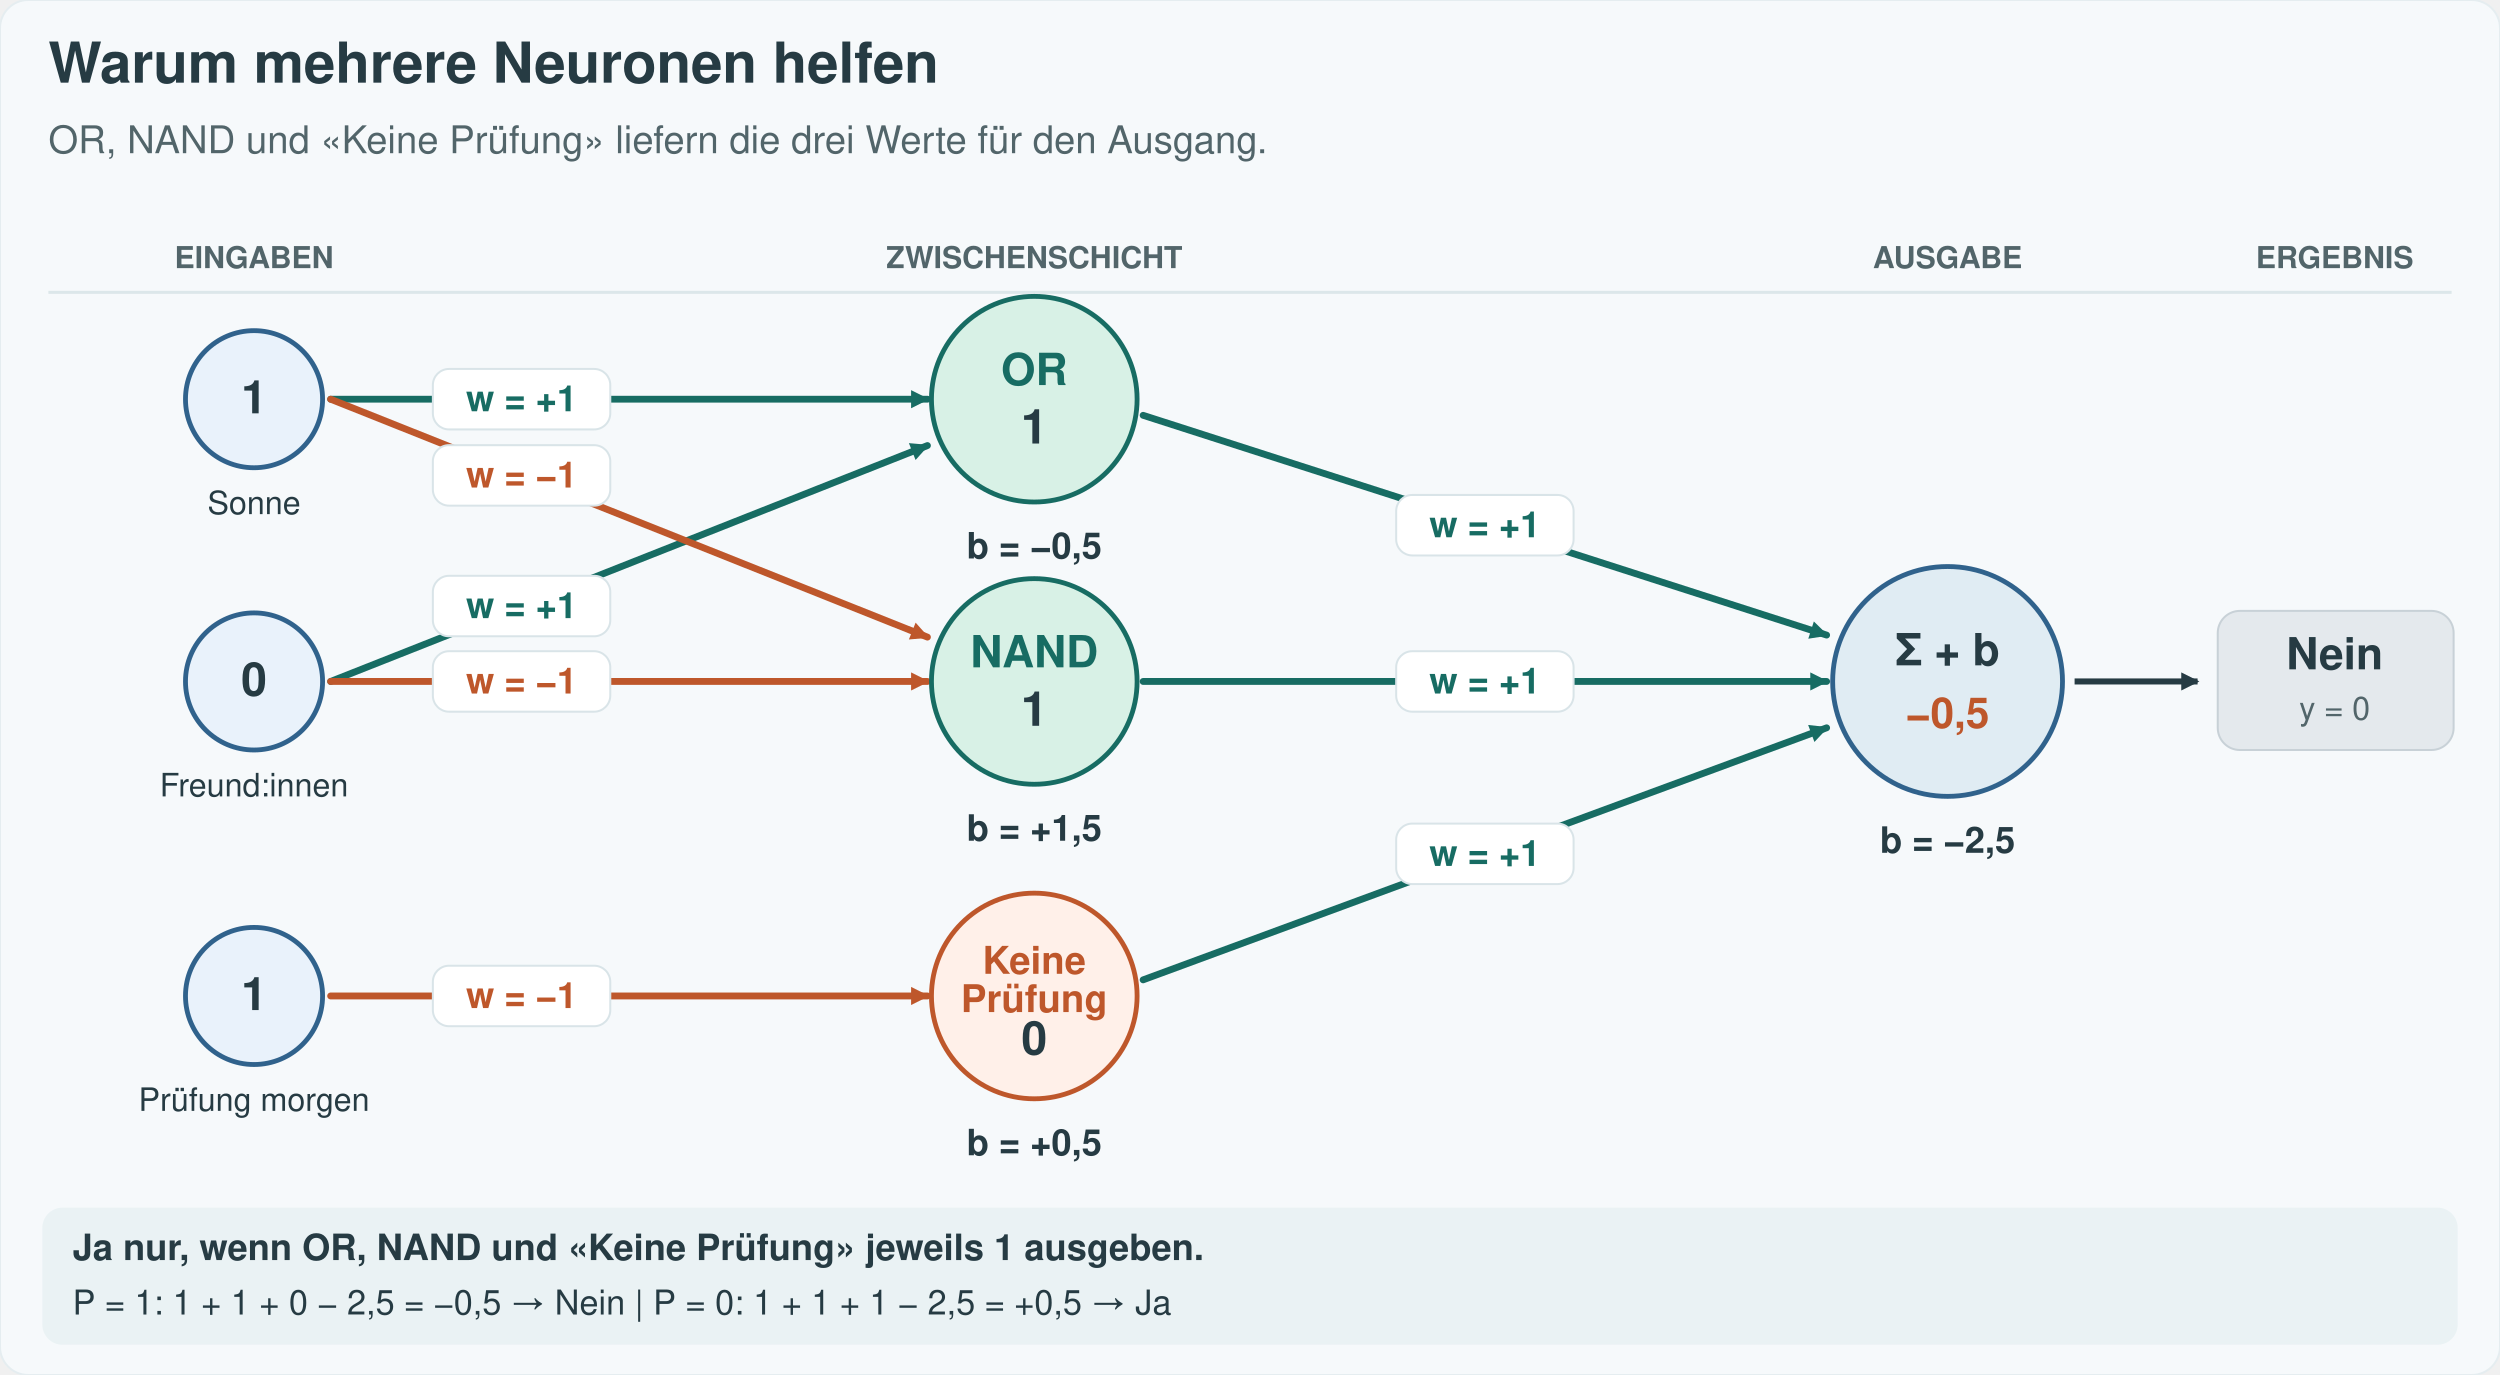
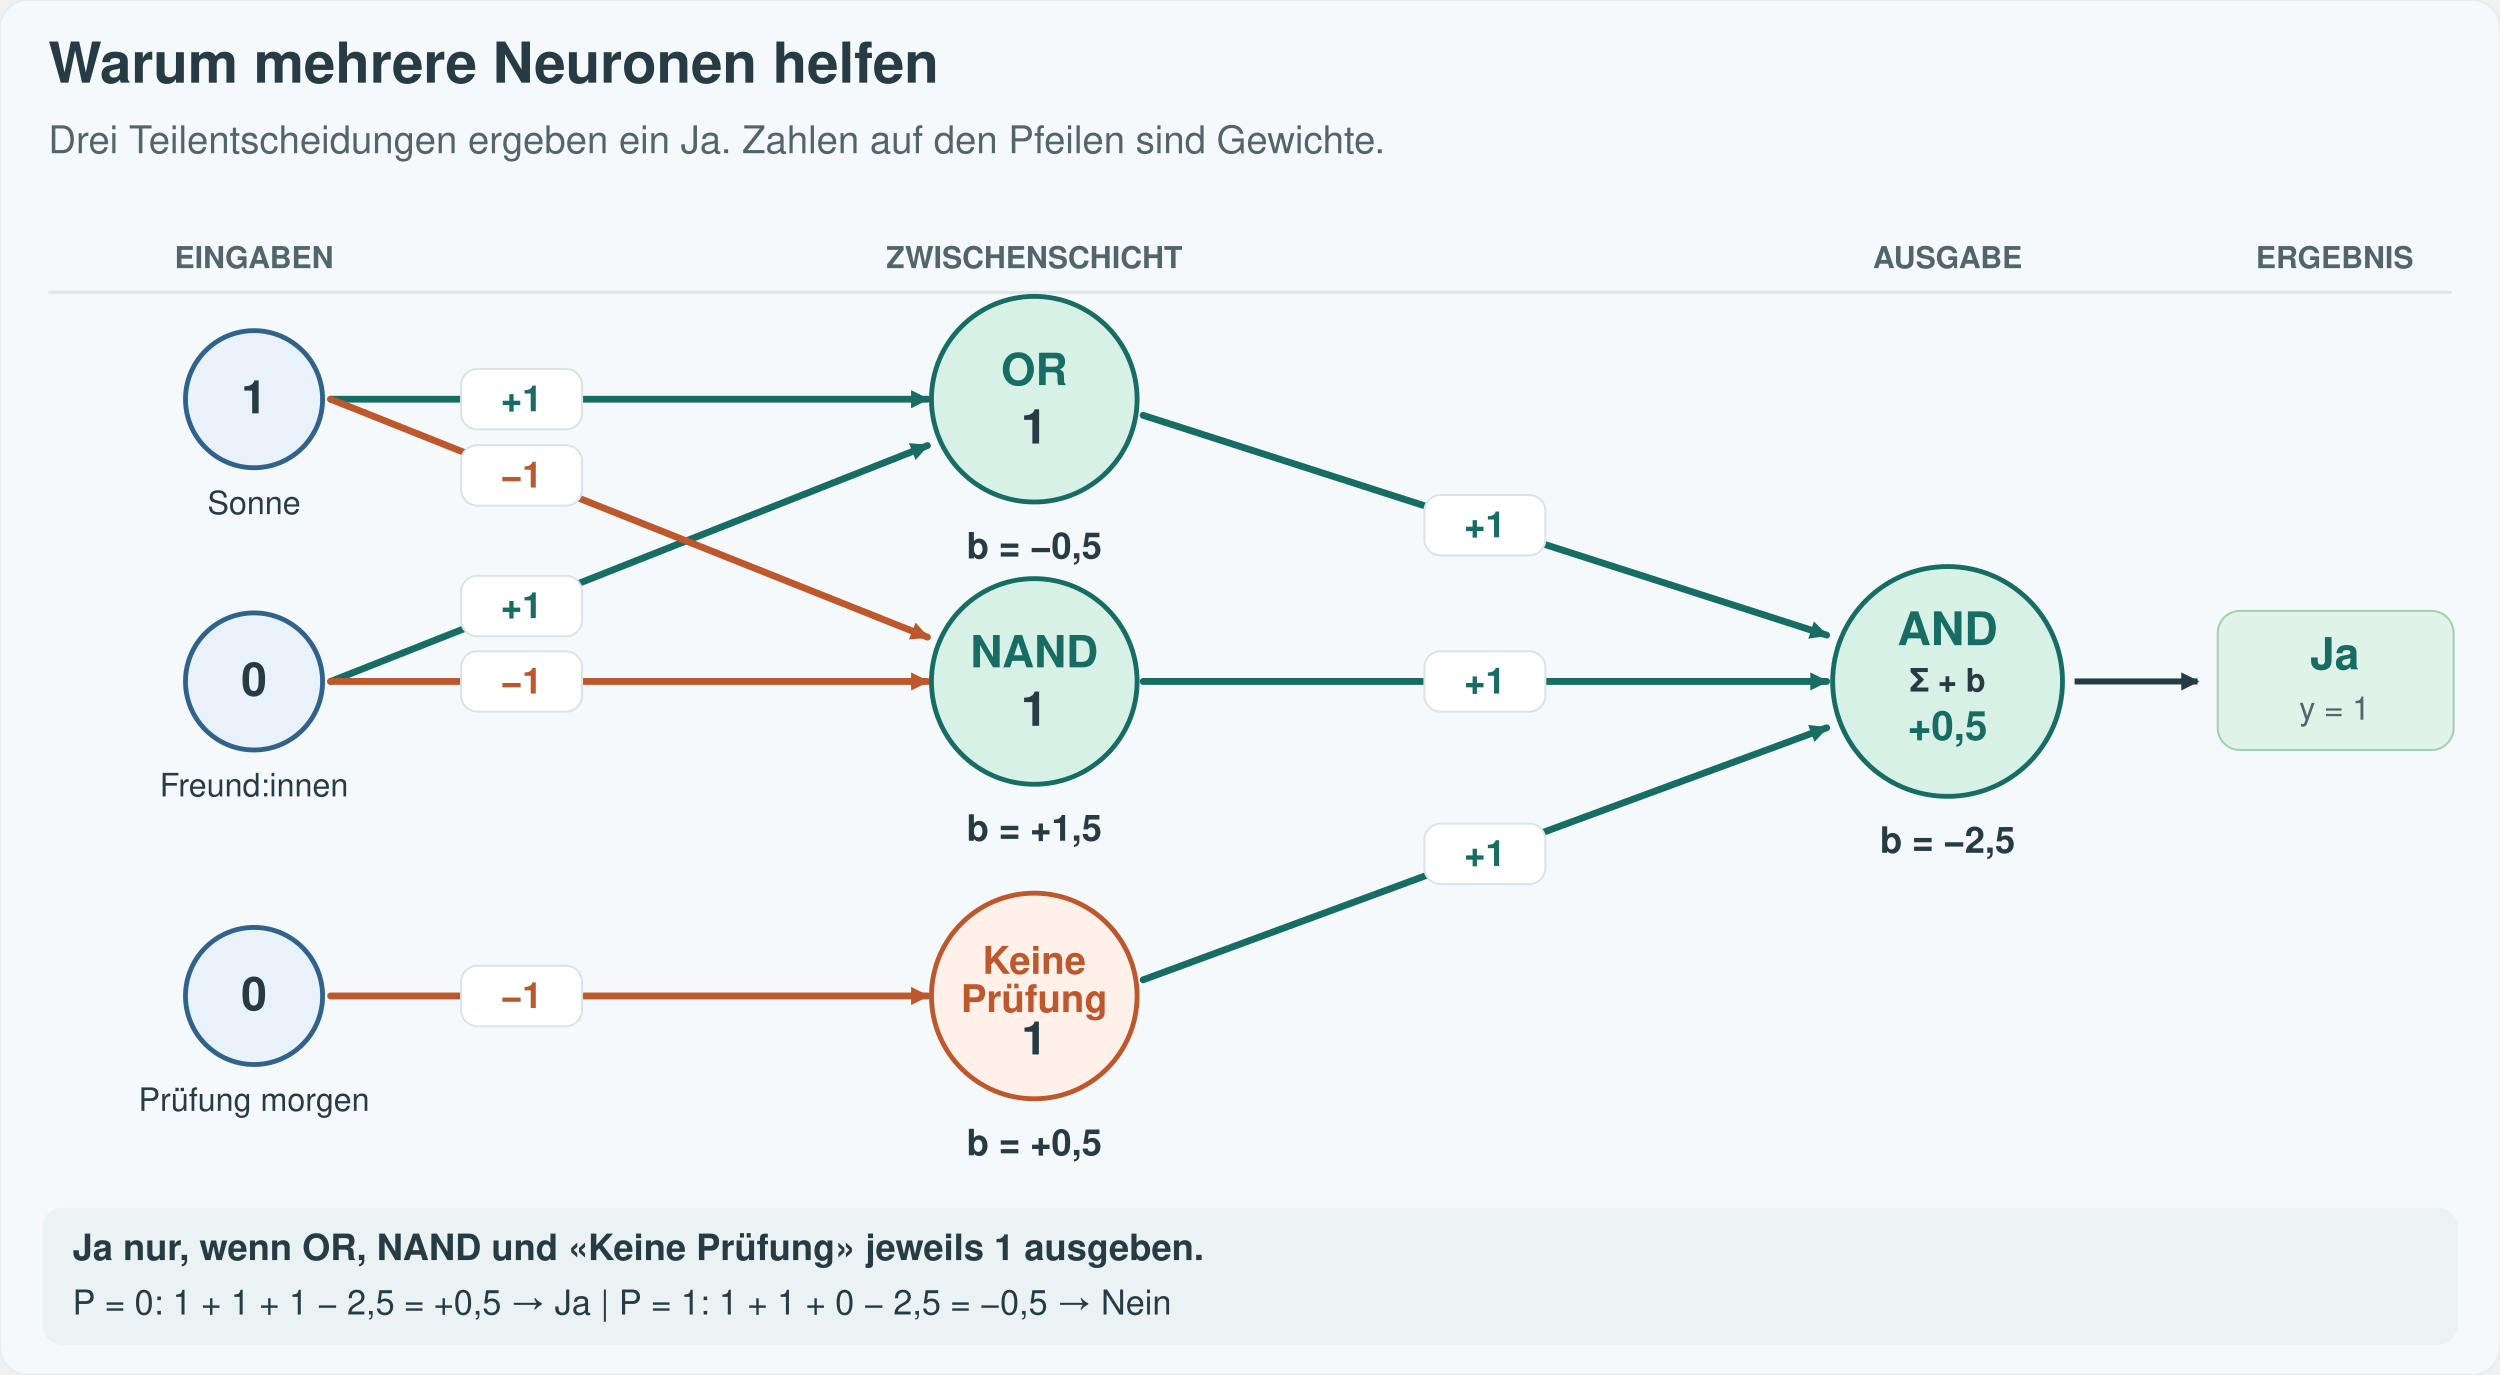
<svg xmlns="http://www.w3.org/2000/svg" width="1240" height="682" viewBox="0 0 1240 682" font-family="Helvetica,Arial,sans-serif" role="img" aria-labelledby="title description">
  <defs>
    <marker id="arrPos" markerUnits="userSpaceOnUse" viewBox="0 0 10 10" refX="9" refY="5" markerWidth="9" markerHeight="9" orient="auto">
      <path d="M0 0L10 5L0 10Z" fill="#176c63" />
    </marker>
    <marker id="arrNeg" markerUnits="userSpaceOnUse" viewBox="0 0 10 10" refX="9" refY="5" markerWidth="9" markerHeight="9" orient="auto">
      <path d="M0 0L10 5L0 10Z" fill="#be572b" />
    </marker>
    <marker id="arrResult" markerUnits="userSpaceOnUse" viewBox="0 0 10 10" refX="9" refY="5" markerWidth="9" markerHeight="9" orient="auto">
      <path d="M0 0L10 5L0 10Z" fill="#263b43" />
    </marker>
  </defs>
  <rect x="0" y="0" width="1240" height="682" rx="14" fill="#f6f9fb" stroke="#e5edf0" />
  <text x="24" y="41" font-size="28" fill="#263b43" font-weight="700" text-anchor="start">Warum mehrere Neuronen helfen</text>
-   <text x="24" y="76" font-size="19" fill="#52656a" font-weight="400" text-anchor="start">OR, NAND und «Keine Prüfung» liefern die drei Werte für den Ausgang.</text>
+   <text x="24" y="76" font-size="19" fill="#52656a" font-weight="400" text-anchor="start">Drei Teilentscheidungen ergeben ein Ja. Zahlen auf den Pfeilen sind Gewichte.</text>
  <text x="126" y="133" font-size="15" fill="#52656a" font-weight="700" text-anchor="middle">EINGABEN</text>
  <text x="513" y="133" font-size="15" fill="#52656a" font-weight="700" text-anchor="middle">ZWISCHENSCHICHT</text>
  <text x="966" y="133" font-size="15" fill="#52656a" font-weight="700" text-anchor="middle">AUSGABE</text>
  <text x="1158" y="133" font-size="15" fill="#52656a" font-weight="700" text-anchor="middle">ERGEBNIS</text>
  <line x1="24" y1="145" x2="1216" y2="145" stroke="#dce7ea" stroke-width="1.5" />
  <line class="network-edge" data-edge="s-or" x1="164" y1="198" x2="460" y2="198" fill="none" stroke="#176c63" stroke-width="3.4" stroke-linecap="round" marker-end="url(#arrPos)" />
  <line class="network-edge" data-edge="f-or" x1="164" y1="338" x2="460" y2="221" fill="none" stroke="#176c63" stroke-width="3.4" stroke-linecap="round" marker-end="url(#arrPos)" />
  <line class="network-edge" data-edge="s-nand" x1="164" y1="198" x2="460" y2="316" fill="none" stroke="#be572b" stroke-width="3.4" stroke-linecap="round" marker-end="url(#arrNeg)" />
  <line class="network-edge" data-edge="f-nand" x1="164" y1="338" x2="460" y2="338" fill="none" stroke="#be572b" stroke-width="3.4" stroke-linecap="round" marker-end="url(#arrNeg)" />
  <line class="network-edge" data-edge="p-no_exam" x1="164" y1="494" x2="460" y2="494" fill="none" stroke="#be572b" stroke-width="3.4" stroke-linecap="round" marker-end="url(#arrNeg)" />
  <line class="network-edge" data-edge="or-out" x1="567" y1="206" x2="906" y2="315" fill="none" stroke="#176c63" stroke-width="3.4" stroke-linecap="round" marker-end="url(#arrPos)" />
  <line class="network-edge" data-edge="nand-out" x1="567" y1="338" x2="906" y2="338" fill="none" stroke="#176c63" stroke-width="3.4" stroke-linecap="round" marker-end="url(#arrPos)" />
  <line class="network-edge" data-edge="no_exam-out" x1="567" y1="486" x2="906" y2="361" fill="none" stroke="#176c63" stroke-width="3.4" stroke-linecap="round" marker-end="url(#arrPos)" />
  <line x1="1029" y1="338" x2="1090" y2="338" stroke="#263b43" stroke-width="3" marker-end="url(#arrResult)" />
-   <rect x="214.7" y="183" width="88" height="30" rx="8" fill="#ffffff" stroke="#d9e4e8" />
-   <text class="line-weight" x="258.7" y="204" font-size="18" fill="#176c63" font-weight="700" text-anchor="middle" data-edge="s-or">w = +1</text>
-   <rect x="214.7" y="285.6" width="88" height="30" rx="8" fill="#ffffff" stroke="#d9e4e8" />
-   <text class="line-weight" x="258.7" y="306.6" font-size="18" fill="#176c63" font-weight="700" text-anchor="middle" data-edge="f-or">w = +1</text>
-   <rect x="214.7" y="220.8" width="88" height="30" rx="8" fill="#ffffff" stroke="#d9e4e8" />
-   <text class="line-weight" x="258.7" y="241.8" font-size="18" fill="#be572b" font-weight="700" text-anchor="middle" data-edge="s-nand">w = −1</text>
-   <rect x="214.7" y="323" width="88" height="30" rx="8" fill="#ffffff" stroke="#d9e4e8" />
-   <text class="line-weight" x="258.7" y="344" font-size="18" fill="#be572b" font-weight="700" text-anchor="middle" data-edge="f-nand">w = −1</text>
-   <rect x="214.7" y="479" width="88" height="30" rx="8" fill="#ffffff" stroke="#d9e4e8" />
-   <text class="line-weight" x="258.7" y="500" font-size="18" fill="#be572b" font-weight="700" text-anchor="middle" data-edge="p-no_exam">w = −1</text>
-   <rect x="692.5" y="245.5" width="88" height="30" rx="8" fill="#ffffff" stroke="#d9e4e8" />
-   <text class="line-weight" x="736.5" y="266.5" font-size="18" fill="#176c63" font-weight="700" text-anchor="middle" data-edge="or-out">w = +1</text>
-   <rect x="692.5" y="323" width="88" height="30" rx="8" fill="#ffffff" stroke="#d9e4e8" />
-   <text class="line-weight" x="736.5" y="344" font-size="18" fill="#176c63" font-weight="700" text-anchor="middle" data-edge="nand-out">w = +1</text>
-   <rect x="692.5" y="408.5" width="88" height="30" rx="8" fill="#ffffff" stroke="#d9e4e8" />
-   <text class="line-weight" x="736.5" y="429.5" font-size="18" fill="#176c63" font-weight="700" text-anchor="middle" data-edge="no_exam-out">w = +1</text>
+   <rect x="228.7" y="183" width="60" height="30" rx="8" fill="#ffffff" stroke="#d9e4e8" />
+   <text class="line-weight" x="258.7" y="204" font-size="18" fill="#176c63" font-weight="700" text-anchor="middle" data-edge="s-or">+1</text>
+   <rect x="228.7" y="285.6" width="60" height="30" rx="8" fill="#ffffff" stroke="#d9e4e8" />
+   <text class="line-weight" x="258.7" y="306.6" font-size="18" fill="#176c63" font-weight="700" text-anchor="middle" data-edge="f-or">+1</text>
+   <rect x="228.7" y="220.8" width="60" height="30" rx="8" fill="#ffffff" stroke="#d9e4e8" />
+   <text class="line-weight" x="258.7" y="241.8" font-size="18" fill="#be572b" font-weight="700" text-anchor="middle" data-edge="s-nand">−1</text>
+   <rect x="228.7" y="323" width="60" height="30" rx="8" fill="#ffffff" stroke="#d9e4e8" />
+   <text class="line-weight" x="258.7" y="344" font-size="18" fill="#be572b" font-weight="700" text-anchor="middle" data-edge="f-nand">−1</text>
+   <rect x="228.7" y="479" width="60" height="30" rx="8" fill="#ffffff" stroke="#d9e4e8" />
+   <text class="line-weight" x="258.7" y="500" font-size="18" fill="#be572b" font-weight="700" text-anchor="middle" data-edge="p-no_exam">−1</text>
+   <rect x="706.5" y="245.5" width="60" height="30" rx="8" fill="#ffffff" stroke="#d9e4e8" />
+   <text class="line-weight" x="736.5" y="266.5" font-size="18" fill="#176c63" font-weight="700" text-anchor="middle" data-edge="or-out">+1</text>
+   <rect x="706.5" y="323" width="60" height="30" rx="8" fill="#ffffff" stroke="#d9e4e8" />
+   <text class="line-weight" x="736.5" y="344" font-size="18" fill="#176c63" font-weight="700" text-anchor="middle" data-edge="nand-out">+1</text>
+   <rect x="706.5" y="408.5" width="60" height="30" rx="8" fill="#ffffff" stroke="#d9e4e8" />
+   <text class="line-weight" x="736.5" y="429.5" font-size="18" fill="#176c63" font-weight="700" text-anchor="middle" data-edge="no_exam-out">+1</text>
  <circle data-node="s" cx="126" cy="198" r="34" fill="#e9f2fb" stroke="#30628c" stroke-width="2.4" />
  <text x="126" y="205" font-size="23" fill="#263b43" font-weight="700" text-anchor="middle">1</text>
  <text x="126" y="255" font-size="16" fill="#263b43" font-weight="400" text-anchor="middle">Sonne</text>
  <circle data-node="f" cx="126" cy="338" r="34" fill="#e9f2fb" stroke="#30628c" stroke-width="2.4" />
  <text x="126" y="345" font-size="23" fill="#263b43" font-weight="700" text-anchor="middle">0</text>
  <text x="126" y="395" font-size="16" fill="#263b43" font-weight="400" text-anchor="middle">Freund:innen</text>
  <circle data-node="p" cx="126" cy="494" r="34" fill="#e9f2fb" stroke="#30628c" stroke-width="2.4" />
-   <text x="126" y="501" font-size="23" fill="#263b43" font-weight="700" text-anchor="middle">1</text>
+   <text x="126" y="501" font-size="23" fill="#263b43" font-weight="700" text-anchor="middle">0</text>
  <text x="126" y="551" font-size="16" fill="#263b43" font-weight="400" text-anchor="middle">Prüfung morgen</text>
  <circle data-node="or" cx="513" cy="198" r="51" fill="#d8f1e6" stroke="#176c63" stroke-width="2.4" />
  <text x="513" y="191" font-size="22" fill="#176c63" font-weight="700" text-anchor="middle">OR</text>
  <text x="513" y="220" font-size="24" fill="#263b43" font-weight="700" text-anchor="middle">1</text>
  <circle data-node="nand" cx="513" cy="338" r="51" fill="#d8f1e6" stroke="#176c63" stroke-width="2.4" />
  <text x="513" y="331" font-size="22" fill="#176c63" font-weight="700" text-anchor="middle">NAND</text>
  <text x="513" y="360" font-size="24" fill="#263b43" font-weight="700" text-anchor="middle">1</text>
  <circle data-node="no_exam" cx="513" cy="494" r="51" fill="#fff0e9" stroke="#be572b" stroke-width="2.4" />
  <text x="513" y="483" font-size="19" fill="#be572b" font-weight="700" text-anchor="middle">Keine</text>
  <text x="513" y="502" font-size="19" fill="#be572b" font-weight="700" text-anchor="middle">Prüfung</text>
-   <text x="513" y="523" font-size="23" fill="#263b43" font-weight="700" text-anchor="middle">0</text>
-   <circle data-node="out" cx="966" cy="338" r="57" fill="#e0ecf3" stroke="#30628c" stroke-width="2.4" />
-   <text x="966" y="330" font-size="22" fill="#263b43" font-weight="700" text-anchor="middle">Σ + b</text>
-   <text x="966" y="361" font-size="21" fill="#be572b" font-weight="700" text-anchor="middle">−0,5</text>
+   <text x="513" y="523" font-size="23" fill="#263b43" font-weight="700" text-anchor="middle">1</text>
+   <circle data-node="out" cx="966" cy="338" r="57" fill="#d8f1e6" stroke="#176c63" stroke-width="2.4" />
+   <text x="966" y="320" font-size="23" fill="#176c63" font-weight="700" text-anchor="middle">AND</text>
+   <text x="966" y="343" font-size="16" fill="#263b43" font-weight="700" text-anchor="middle">Σ + b</text>
+   <text x="966" y="367" font-size="20" fill="#176c63" font-weight="700" text-anchor="middle">+0,5</text>
  <text class="neuron-bias" x="513" y="277" font-size="18" fill="#263b43" font-weight="700" text-anchor="middle" data-node="or">b = −0,5</text>
  <text class="neuron-bias" x="513" y="417" font-size="18" fill="#263b43" font-weight="700" text-anchor="middle" data-node="nand">b = +1,5</text>
  <text class="neuron-bias" x="513" y="573" font-size="18" fill="#263b43" font-weight="700" text-anchor="middle" data-node="no_exam">b = +0,5</text>
  <text class="neuron-bias" x="966" y="423" font-size="18" fill="#263b43" font-weight="700" text-anchor="middle" data-node="out">b = −2,5</text>
-   <rect x="1100" y="303" width="117" height="69" rx="11" fill="#e4e9ed" stroke="#c8d1d7" />
-   <text x="1158" y="332" font-size="22" fill="#263b43" font-weight="700" text-anchor="middle">Nein</text>
-   <text x="1158" y="357" font-size="16" fill="#52656a" font-weight="400" text-anchor="middle">y = 0</text>
+   <rect x="1100" y="303" width="117" height="69" rx="11" fill="#e0f3e9" stroke="#a3cfb6" />
+   <text x="1158" y="332" font-size="22" fill="#176c63" font-weight="700" text-anchor="middle">Ja</text>
+   <text x="1158" y="357" font-size="16" fill="#52656a" font-weight="400" text-anchor="middle">y = 1</text>
  <rect x="21" y="599" width="1198" height="68" rx="10" fill="#eaf2f4" stroke="none" />
  <text x="36" y="625" font-size="18" fill="#263b43" font-weight="700" text-anchor="start">Ja nur, wenn OR, NAND und «Keine Prüfung» jeweils 1 ausgeben.</text>
-   <text x="36" y="652" font-size="17" fill="#263b43" font-weight="400" text-anchor="start">P = 1: 1 + 1 + 0 − 2,5 = −0,5 → Nein      |      P = 0: 1 + 1 + 1 − 2,5 = +0,5 → Ja</text>
+   <text x="36" y="652" font-size="17" fill="#263b43" font-weight="400" text-anchor="start">P = 0: 1 + 1 + 1 − 2,5 = +0,5 → Ja      |      P = 1: 1 + 1 + 0 − 2,5 = −0,5 → Nein</text>
</svg>
